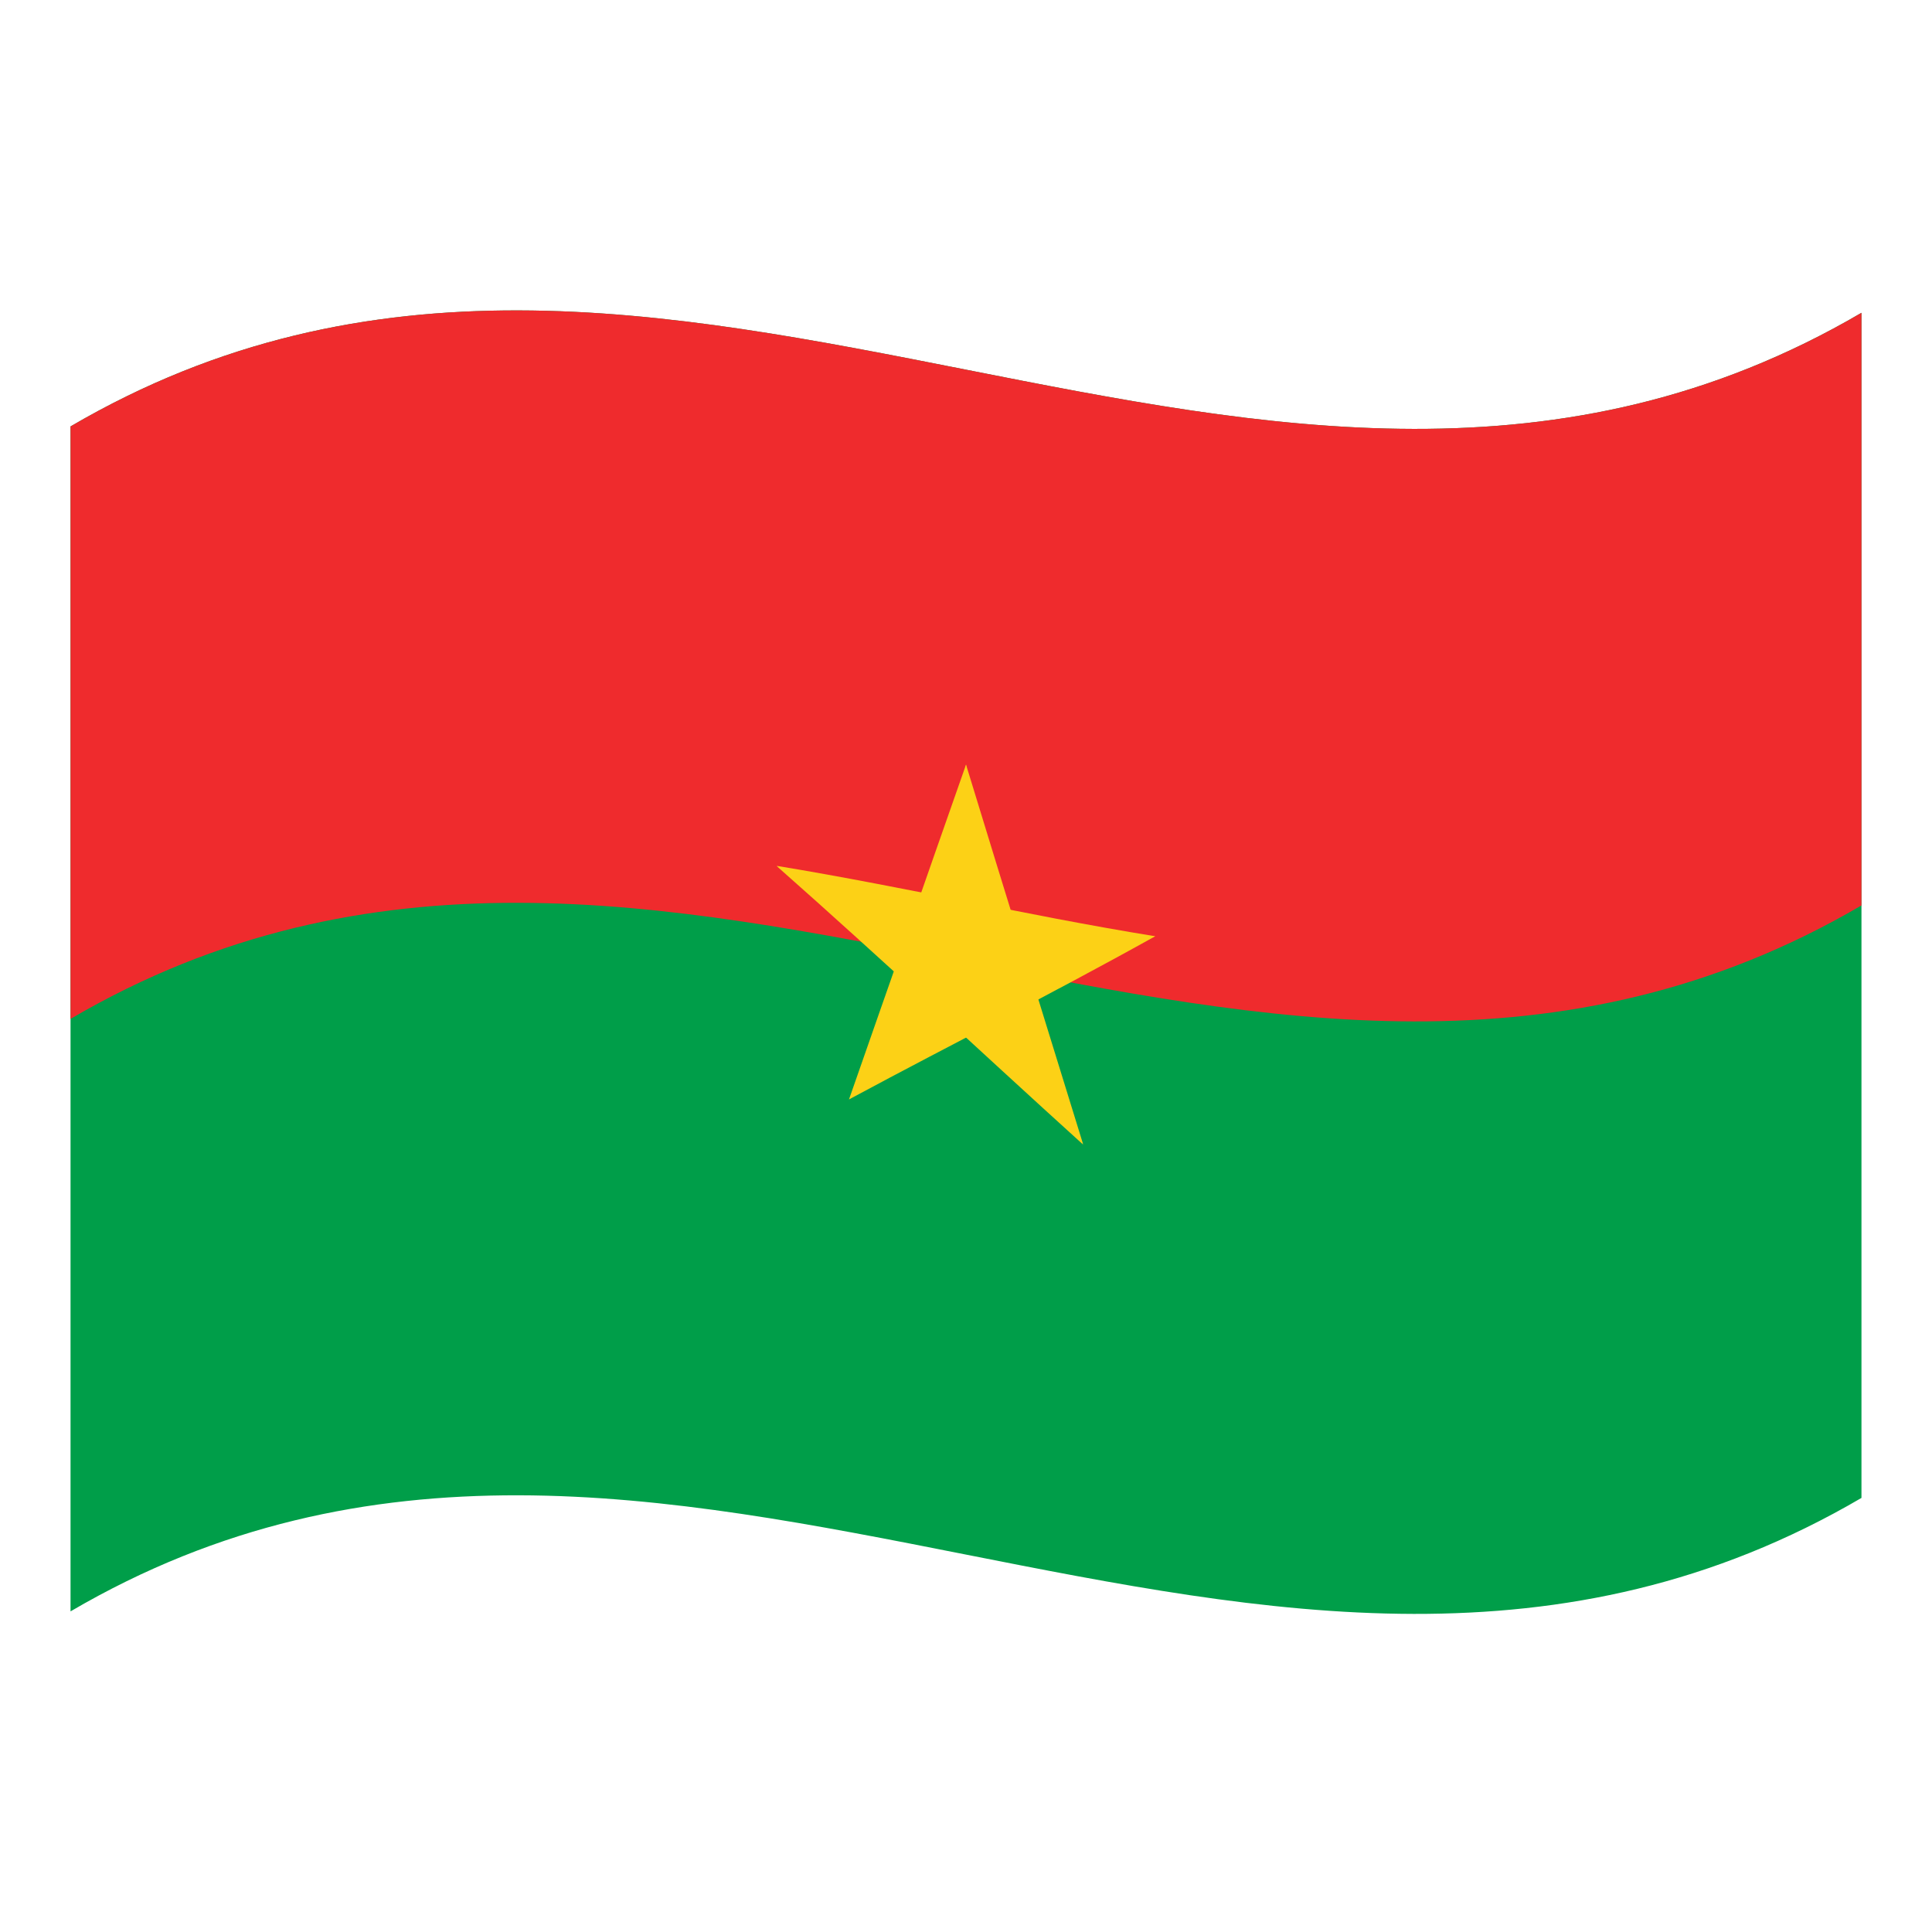
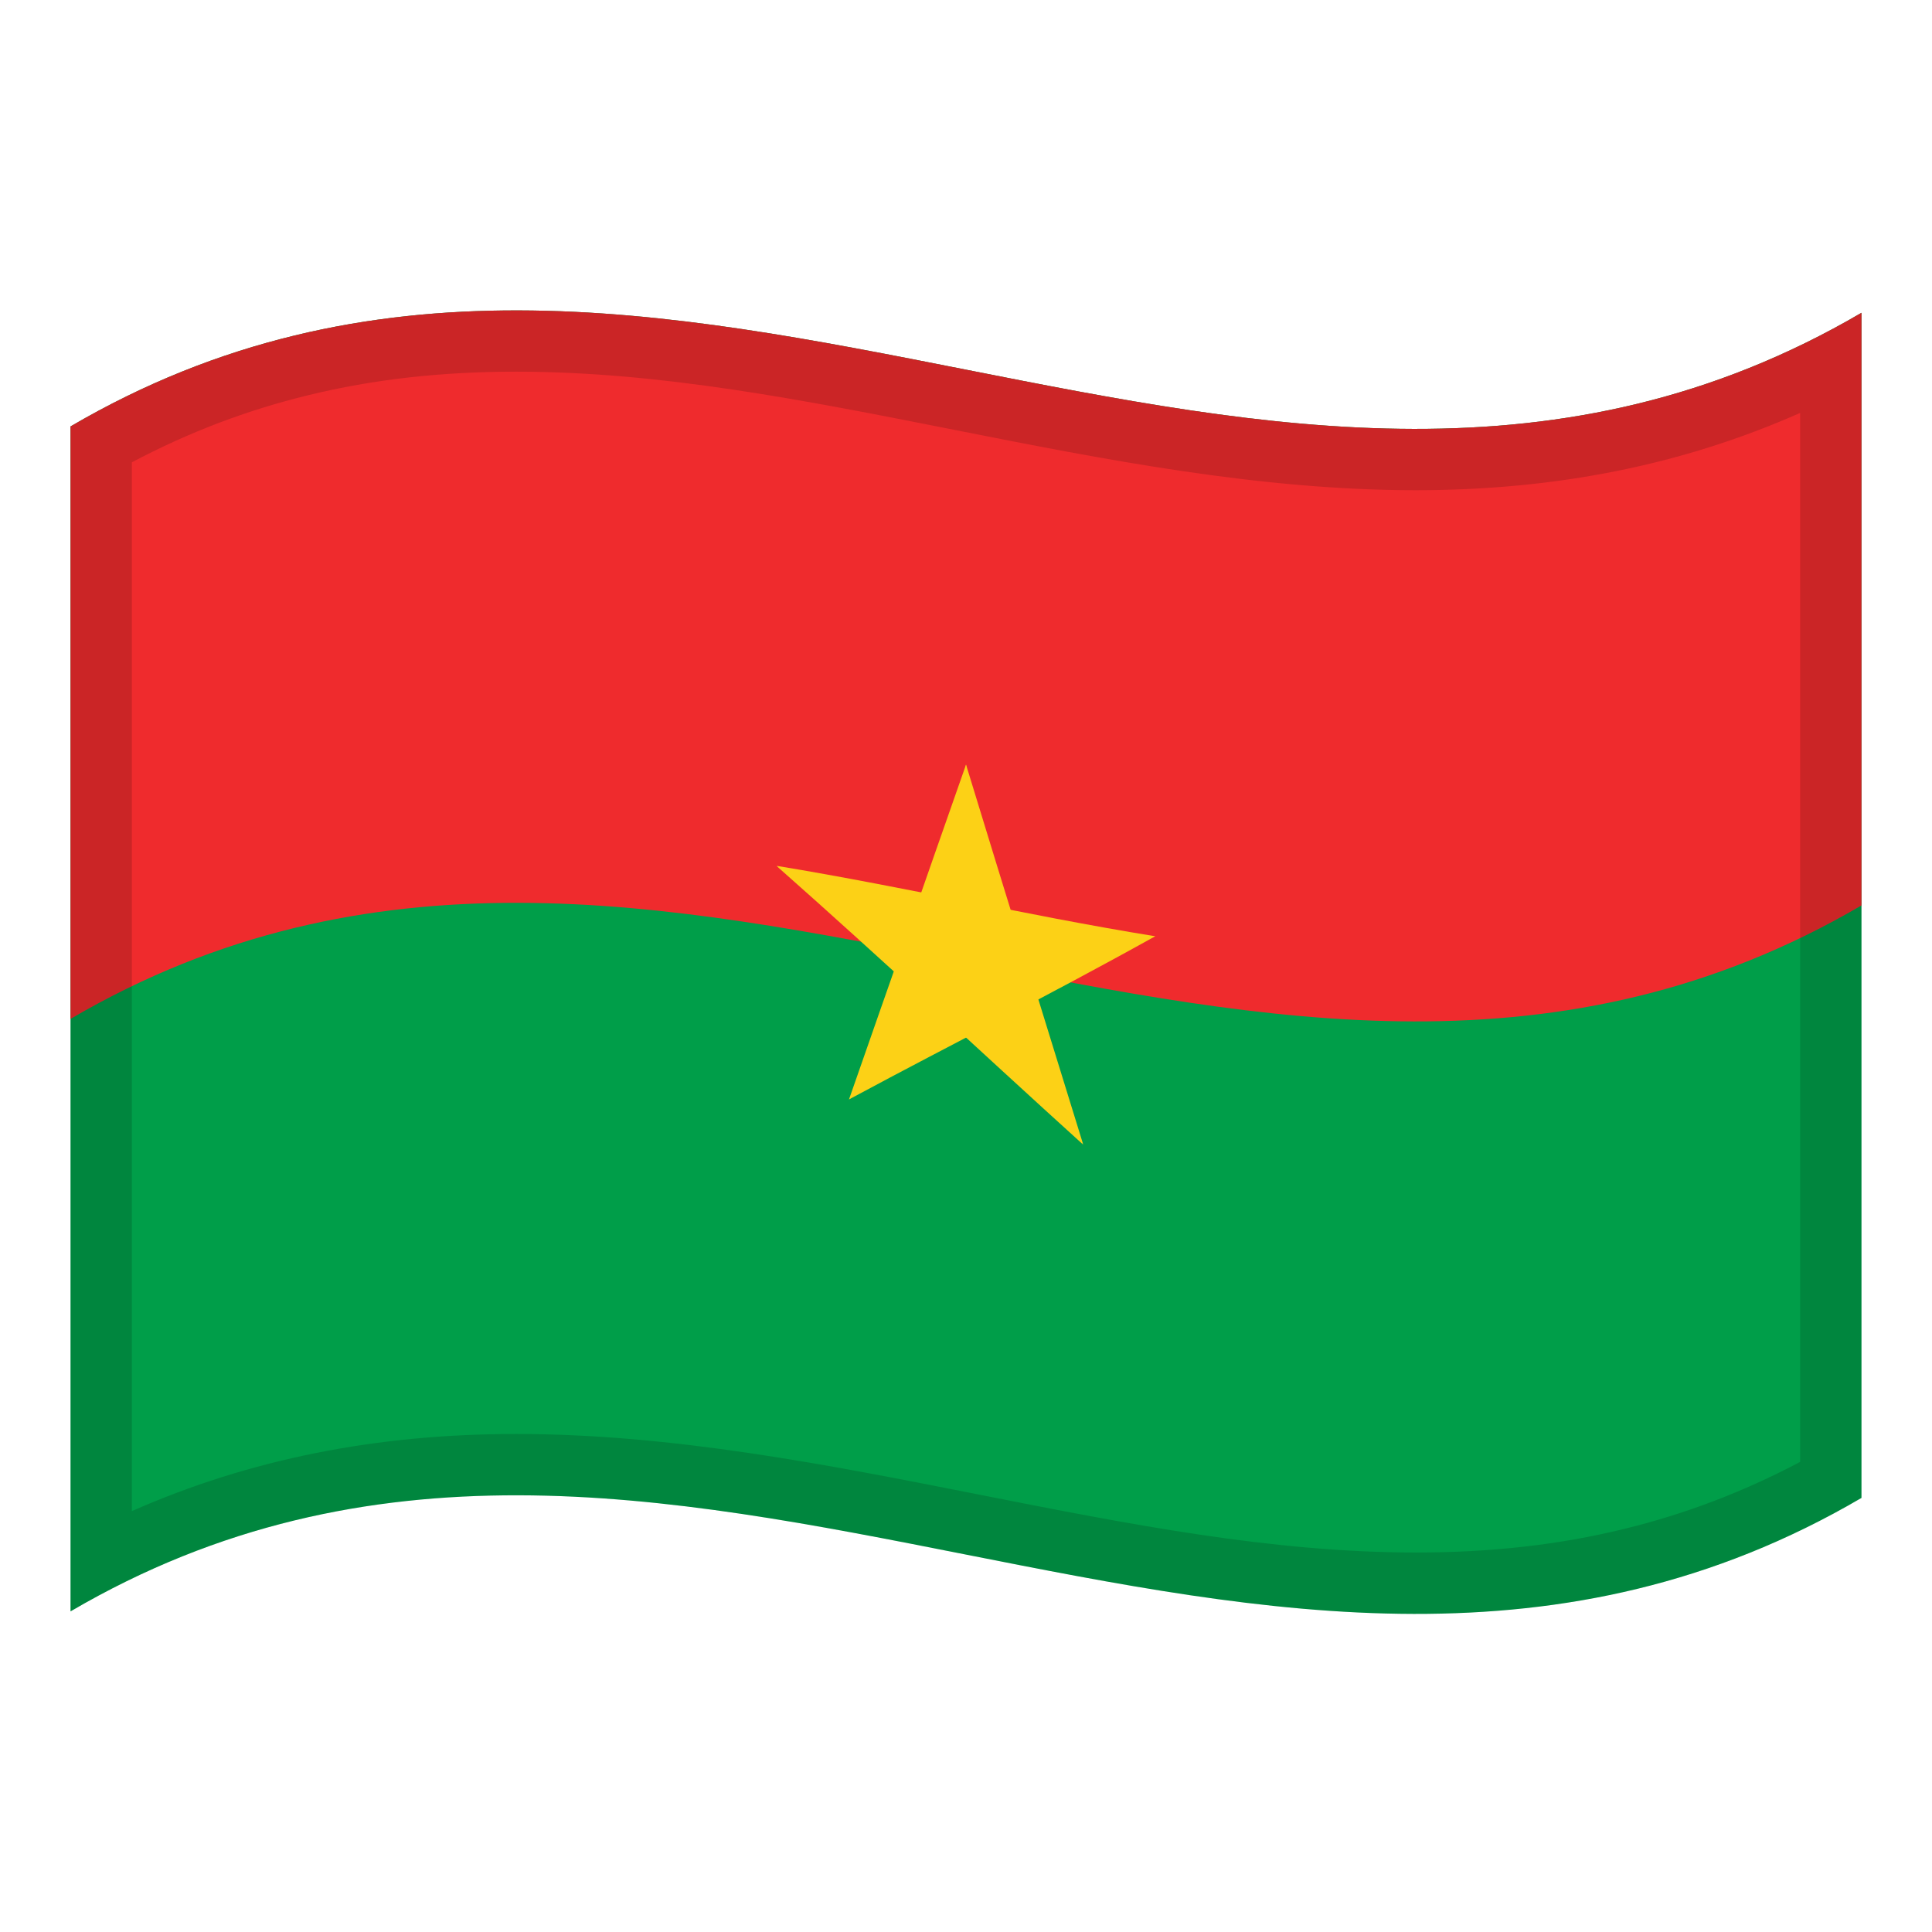
<svg xmlns="http://www.w3.org/2000/svg" version="1.1" id="Layer_1" x="0px" y="0px" viewBox="0 0 1260 1260" style="enable-background:new 0 0 1260 1260;" xml:space="preserve">
  <style type="text/css">
	.st0{fill:#009E49;}
	.st1{fill:#EF2B2D;}
	.st2{fill:#FCD116;}
+ 	.st3{opacity:0.15;}
</style>
  <g>
-     <path class="st0" d="M46,278.1v772.8c389.3-228,778.7,153.9,1168-74V204C824.7,432,435.3,50.2,46,278.1z" />
-     <path class="st1" d="M46,278.1v386.4c389.3-228,778.7,153.9,1168-74V204C824.7,432,435.3,50.2,46,278.1z" />
-     <path class="st2" d="M589.9,613.3c20.6,10.6,41.1,21.3,61.7,32L630,498.7C616.6,536.9,603.2,575.1,589.9,613.3z" />
-     <path class="st2" d="M608.4,636.8c20.6-2.6,41.1-5.1,61.7-7.8c-13.4-43.4-26.8-86.8-40.1-130.4L608.4,636.8z" />
-     <path class="st2" d="M623.6,650.8c43.3-12.9,86.5-25.7,129.8-40.2c-43.3-7-86.5-15.6-129.8-24.3V650.8z" />
-     <path class="st2" d="M648.4,667c35-18.4,70-36.9,105-56.4c-47.7,0.1-95.4-1.7-143.2-3.3C623,627.3,635.8,647.1,648.4,667z" />
-     <path class="st2" d="M604.5,624c34,40.8,67.9,81.9,101.9,122.3c-13.4-43.3-26.8-86.6-40.2-130.1C645.7,618.9,625.1,621.4,604.5,624   z" />
-     <path class="st2" d="M601.3,650.3c35,32.1,70,64.4,105,96.1c-22.2-46.7-44.6-93.6-66.8-140.7C626.7,620.6,614,635.5,601.3,650.3z" />
-     <path class="st2" d="M553.7,717c35-18.8,70-37,105-55.3c-12.7-19.8-25.4-39.7-38.1-59.6C598.3,640.2,576,678.5,553.7,717z" />
-     <path class="st2" d="M553.7,717c33.9-27.9,67.9-55.3,101.9-82.8c-20.6-10.7-41.2-21.4-61.7-32C580.5,640.3,567.1,678.6,553.7,717z" />
-     <path class="st2" d="M611.6,659.7l38.1-44.5c-47.7-17.2-95.4-34.9-143.2-50.4C541.5,595.7,576.5,627.6,611.6,659.7z" />
-     <path class="st2" d="M636.4,653.3V589c-43.3-8.5-86.5-17.2-129.8-24.3C549.9,593.3,593.1,623.3,636.4,653.3z" />
+     <g>
+       <path class="st0" d="M46,278.1v772.8c389.3-228,778.7,153.9,1168-74V204C824.7,432,435.3,50.2,46,278.1z" />
+       <path class="st1" d="M46,278.1v386.4c389.3-228,778.7,153.9,1168-74V204C824.7,432,435.3,50.2,46,278.1z" />
+       <path class="st2" d="M589.9,613.3c20.6,10.6,41.1,21.3,61.7,32L630,498.7C616.6,536.9,603.2,575.1,589.9,613.3z" />
+       <path class="st2" d="M608.4,636.8c20.6-2.6,41.1-5.1,61.7-7.8c-13.4-43.4-26.8-86.8-40.1-130.4L608.4,636.8z" />
+       <path class="st2" d="M623.6,650.8c43.3-12.9,86.5-25.7,129.8-40.2c-43.3-7-86.5-15.6-129.8-24.3V650.8z" />
+       <path class="st2" d="M648.4,667c35-18.4,70-36.9,105-56.4c-47.7,0.1-95.4-1.7-143.2-3.3C623,627.3,635.8,647.1,648.4,667z" />
+       <path class="st2" d="M604.5,624c34,40.8,67.9,81.9,101.9,122.3c-13.4-43.3-26.8-86.6-40.2-130.1    C645.7,618.9,625.1,621.4,604.5,624z" />
+       <path class="st2" d="M601.3,650.3c35,32.1,70,64.4,105,96.1c-22.2-46.7-44.6-93.6-66.8-140.7C626.7,620.6,614,635.5,601.3,650.3z" />
+       <path class="st2" d="M553.7,717c35-18.8,70-37,105-55.3c-12.7-19.8-25.4-39.7-38.1-59.6C598.3,640.2,576,678.5,553.7,717z" />
+       <path class="st2" d="M553.7,717c33.9-27.9,67.9-55.3,101.9-82.8c-20.6-10.7-41.2-21.4-61.7-32C580.5,640.3,567.1,678.6,553.7,717z    " />
+       <path class="st2" d="M611.6,659.7l38.1-44.5c-47.7-17.2-95.4-34.9-143.2-50.4C541.5,595.7,576.5,627.6,611.6,659.7z" />
+       <path class="st2" d="M636.4,653.3V589c-43.3-8.5-86.5-17.2-129.8-24.3C549.9,593.3,593.1,623.3,636.4,653.3z" />
+     </g>
+     <g>
+       <g>
+         <path class="st3" d="M46,278.1v386.4v386.4c389.3-228,778.7,153.9,1168-74V590.5V204C824.7,432,435.3,50.2,46,278.1z M1174,953.4     c-36.9,19.5-74.6,33.9-114.7,43.7c-42.5,10.4-86.9,15.4-135.8,15.4c-93.9,0-187-18.4-285.7-37.9     c-98.1-19.4-199.5-39.4-301.2-39.4c-91.4,0-174,16.5-250.6,50.3v-684c36.9-19.5,74.6-33.9,114.8-43.7     c42.5-10.4,86.9-15.4,135.8-15.4c93.9,0,187,18.4,285.6,37.9c98,19.4,199.4,39.4,301.1,39.4c91.5,0,174.1-16.5,250.7-50.4V953.4z     " />
+       </g>
+     </g>
  </g>
</svg>
